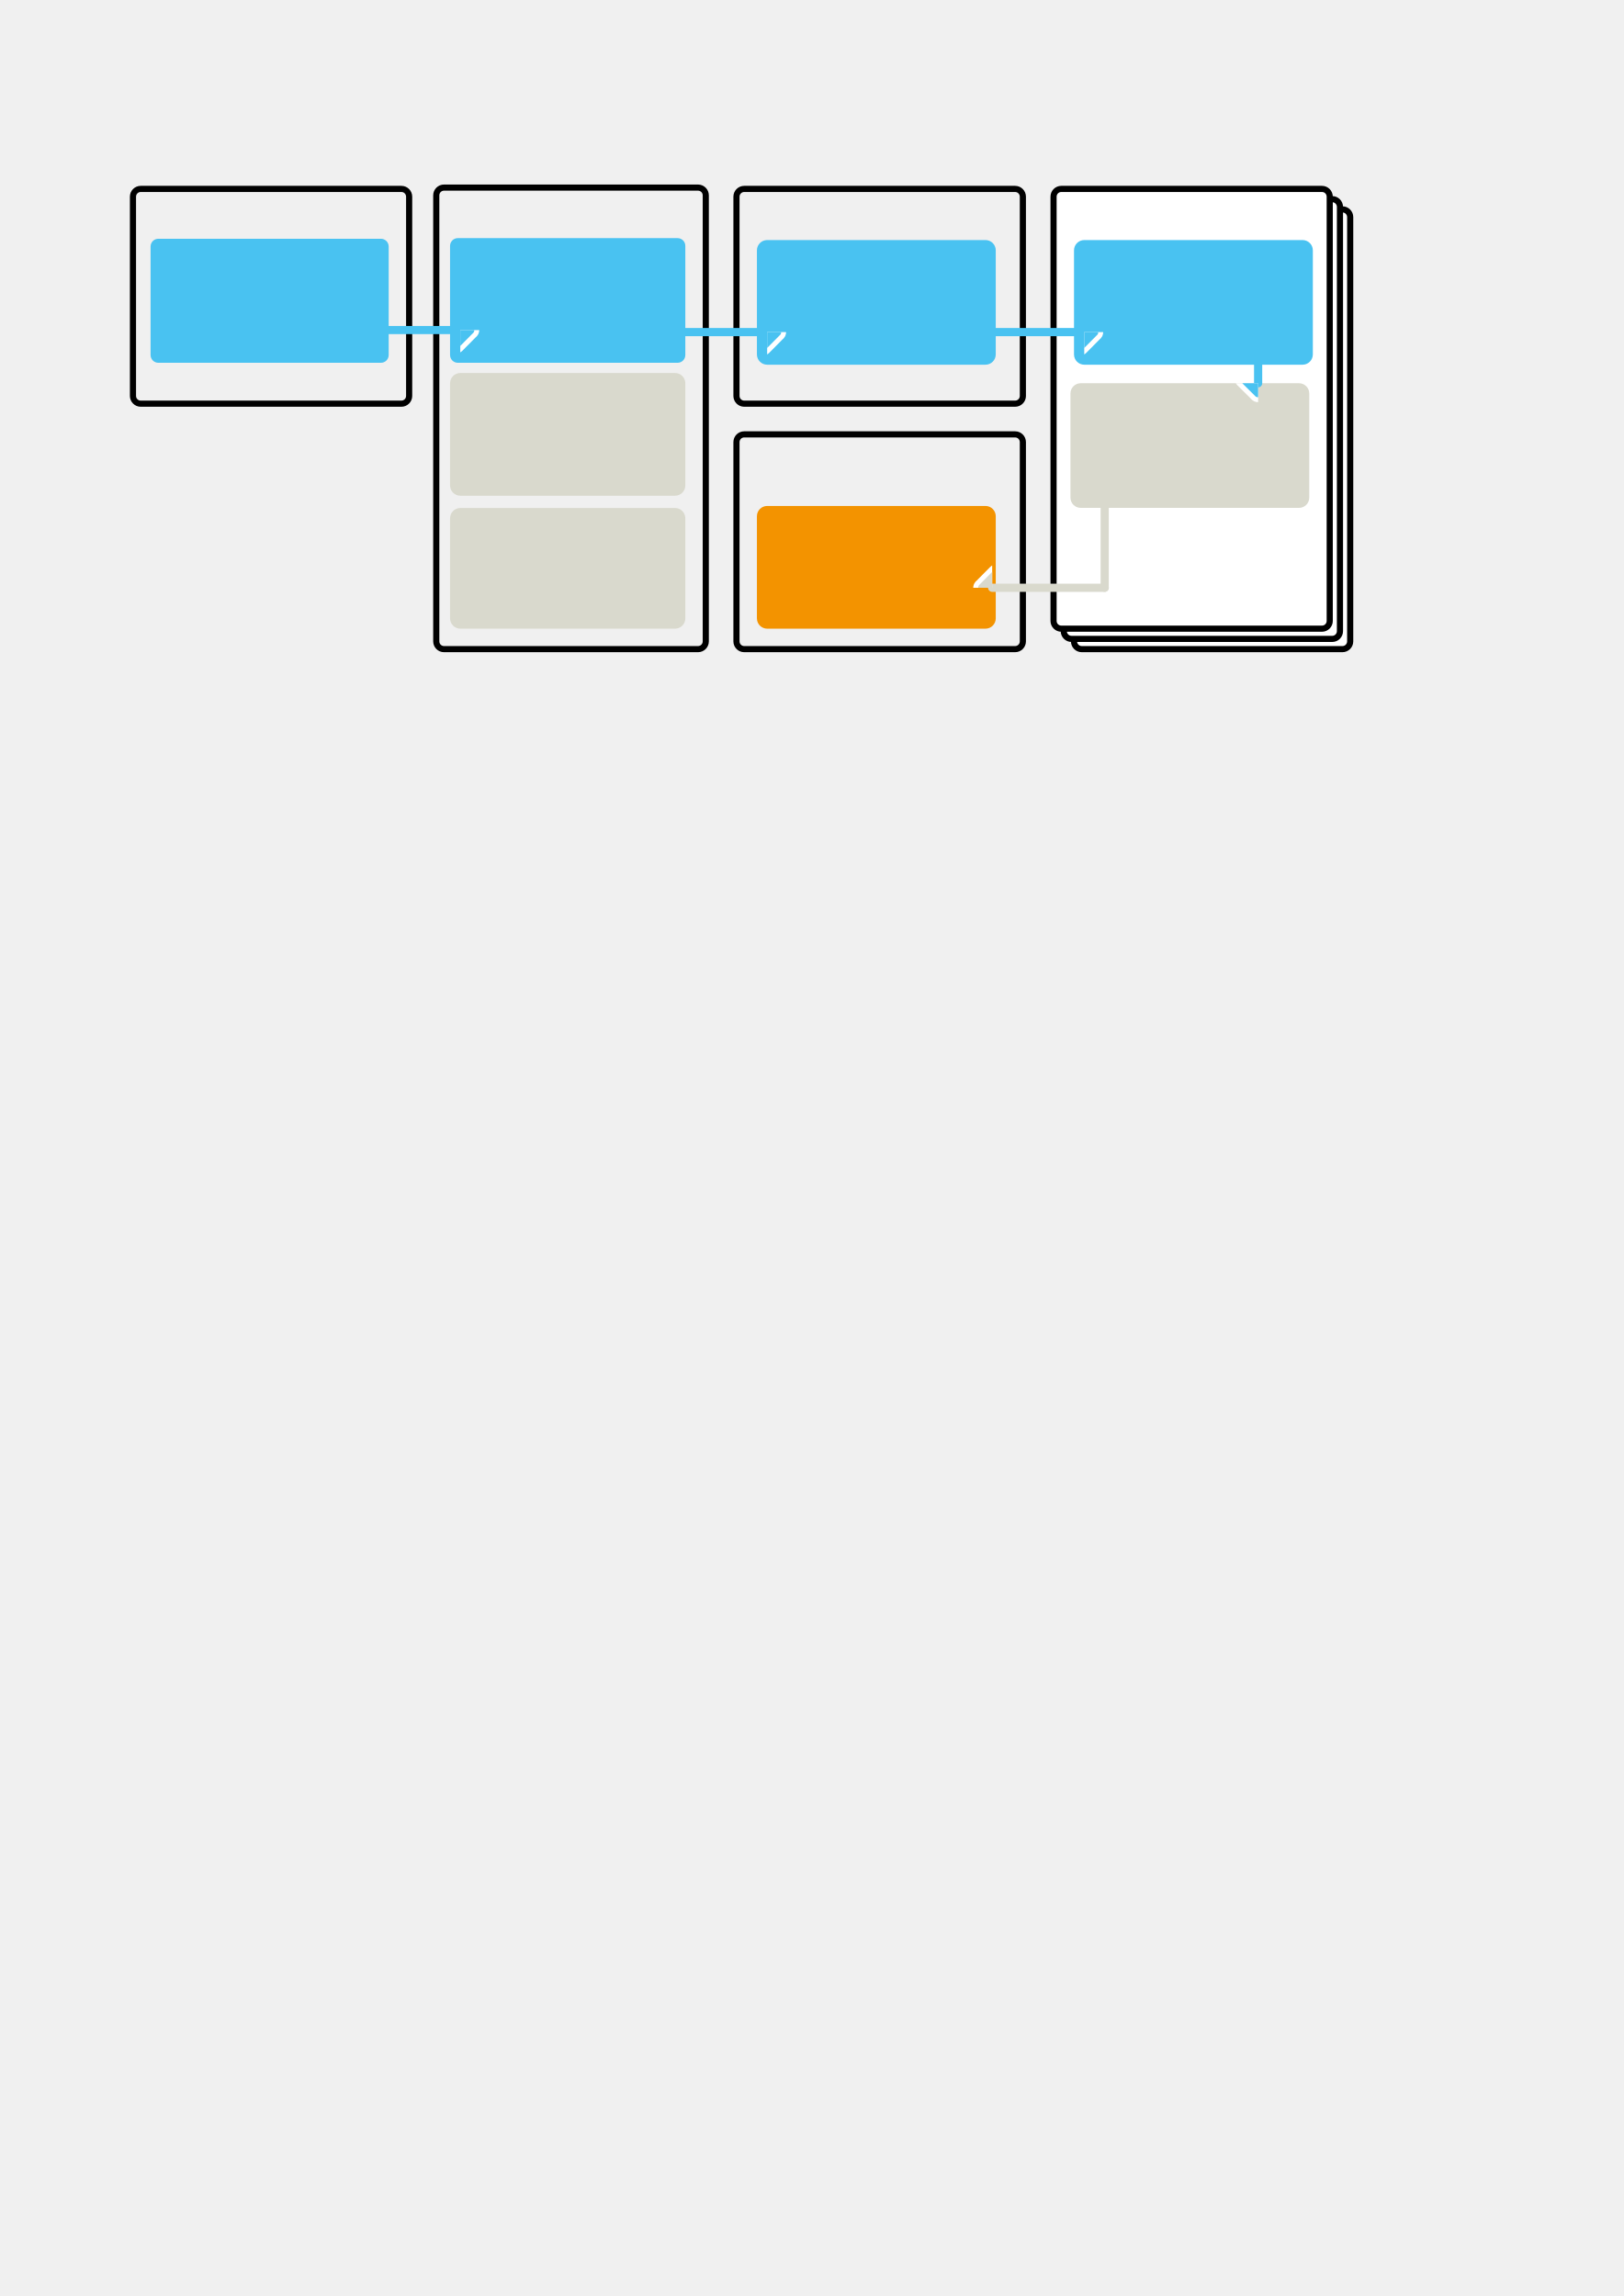
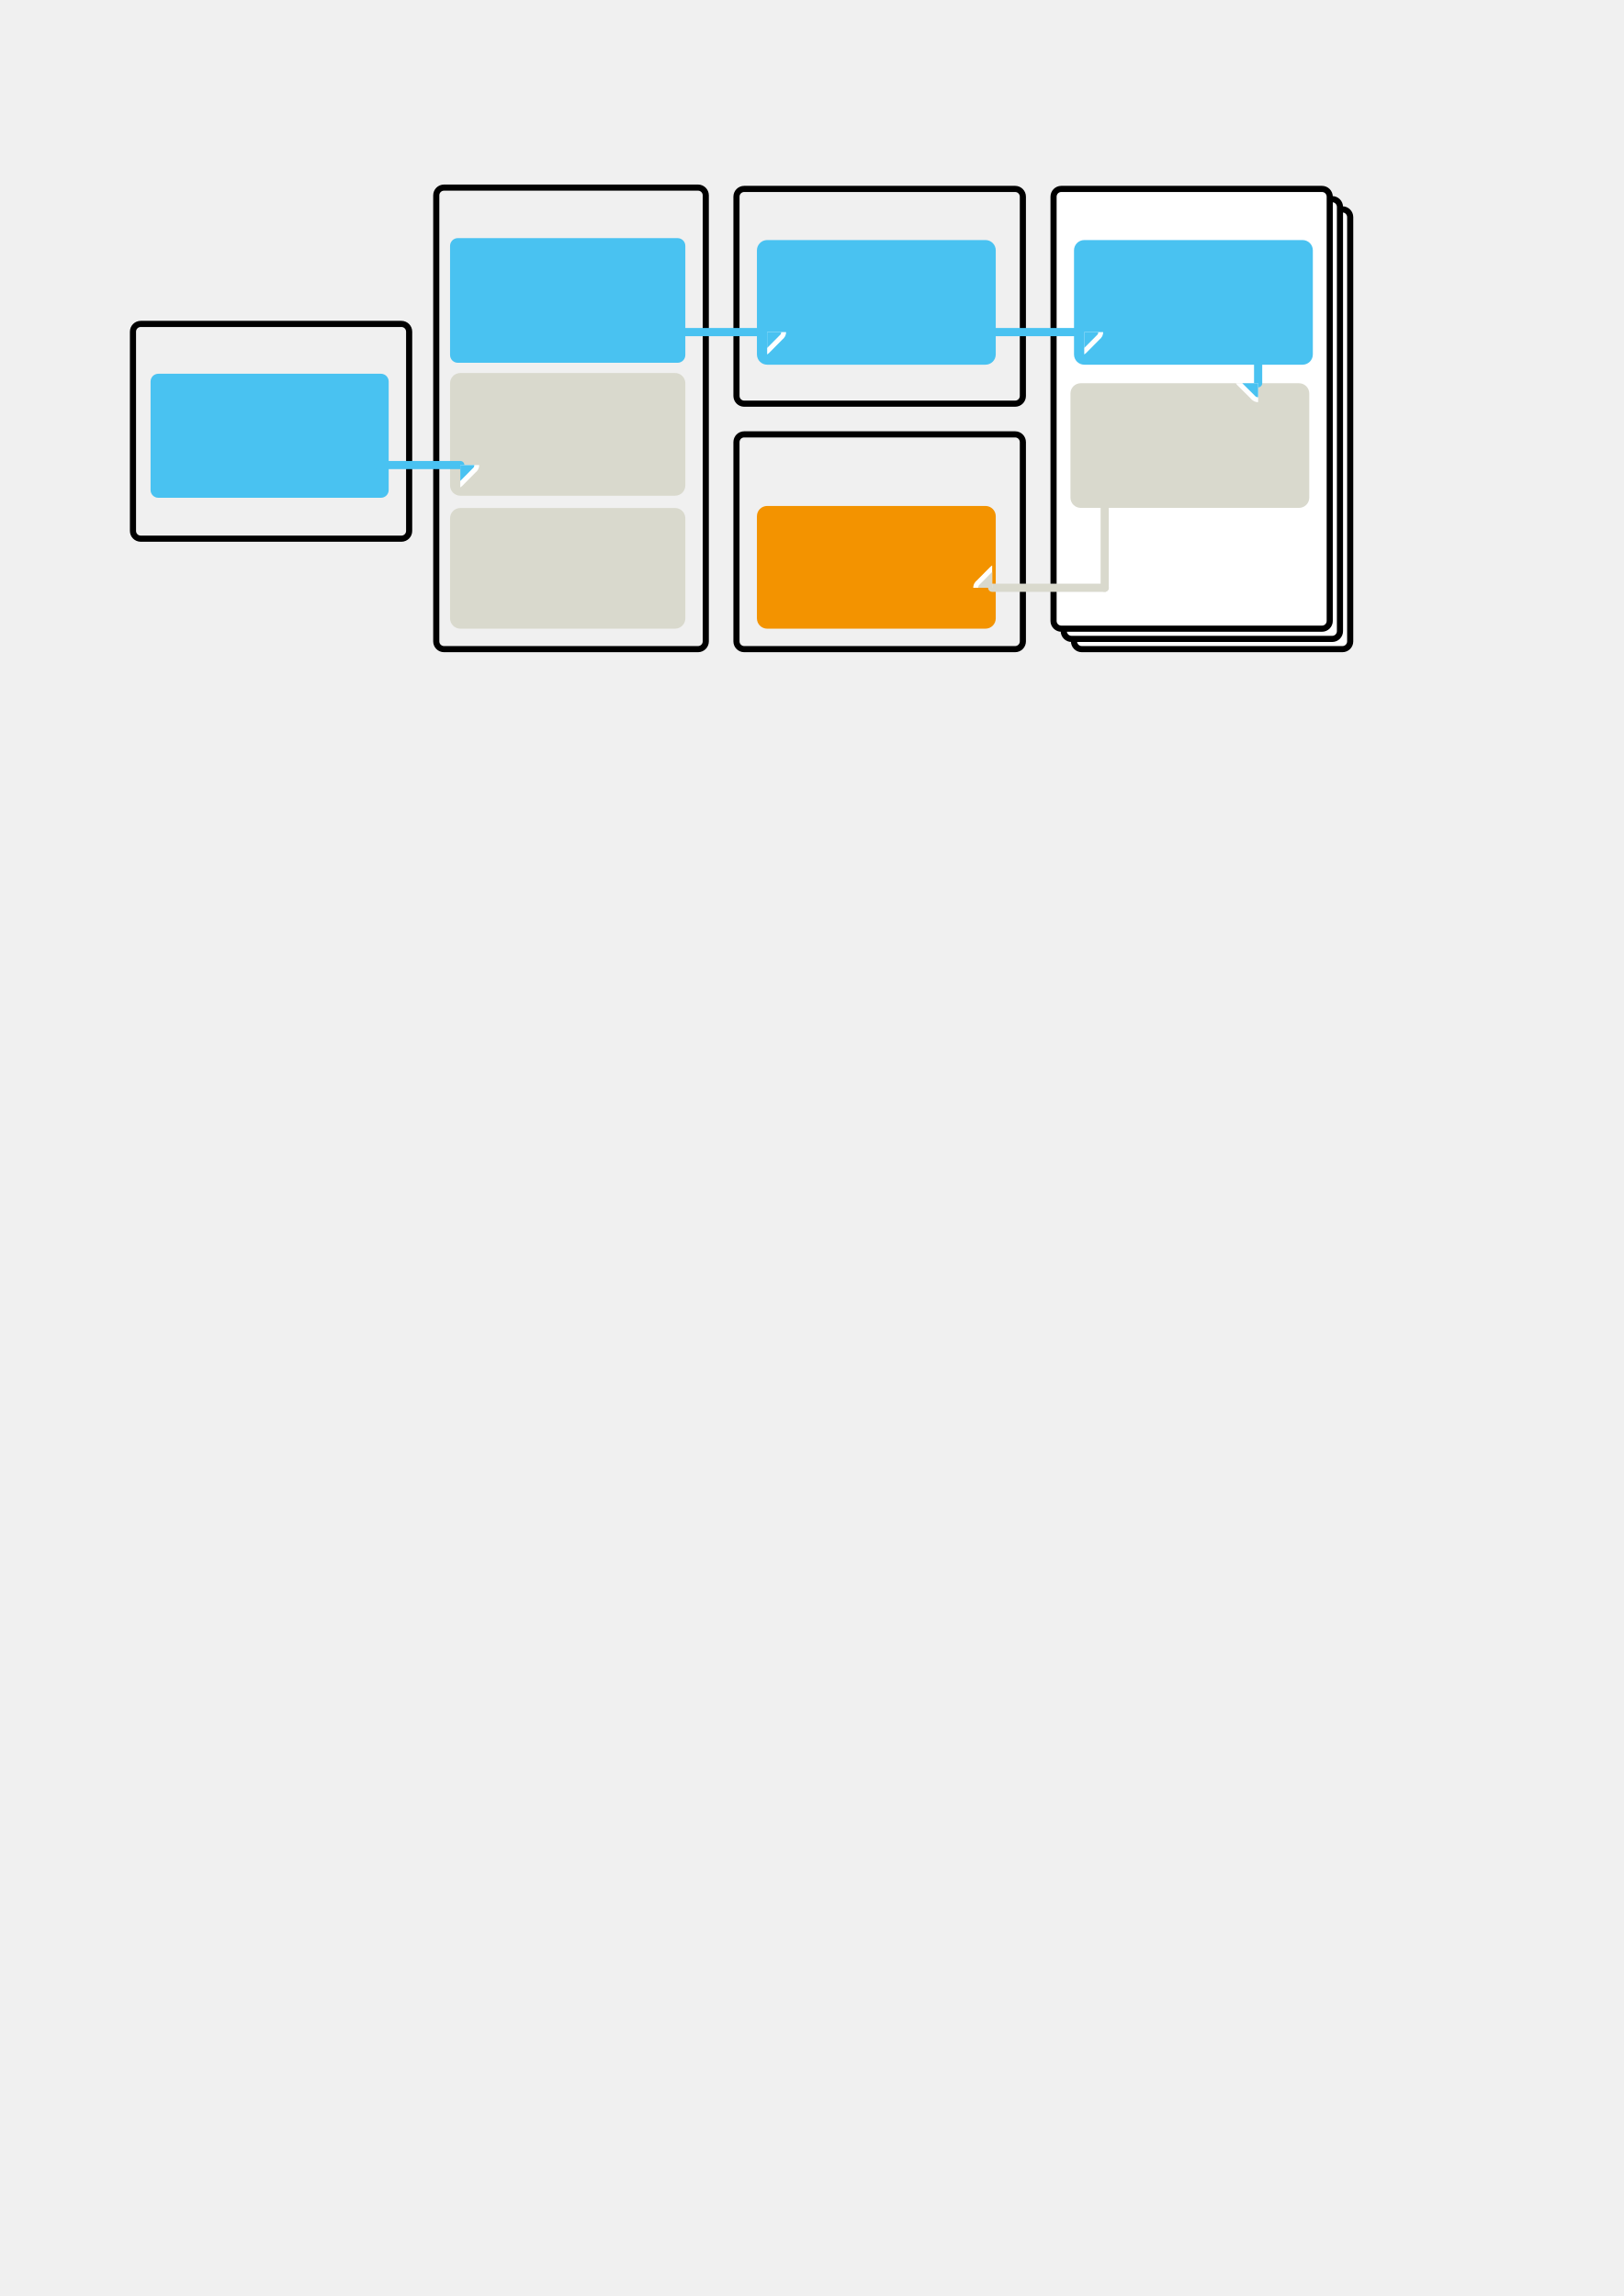
- <svg xmlns="http://www.w3.org/2000/svg" width="210mm" height="297mm" id="svg1901">
+ <svg xmlns="http://www.w3.org/2000/svg" width="210mm" height="297mm" id="svg1901" version="1.1">
  <defs id="defs1903">
    <marker id="marker44971" orient="auto" markerHeight="5.745" markerWidth="4.63">
      <g id="g18059" transform="matrix(0.5,0,0,0.5,-185.643,-257.1966)">
        <path id="path18061" d="M 370,508.656 C 369.139,508.715 368.391,509.278 368.094,510.094 C 367.824,510.836 368.036,511.629 368.531,512.219 L 366.781,512.219 C 366.739,512.214 366.699,512.221 366.656,512.219 L 366.656,516.594 L 366.781,516.594 L 368.531,516.594 C 367.852,517.453 367.834,518.709 368.625,519.5 C 369.476,520.351 370.899,520.351 371.75,519.5 L 375.094,516.125 C 375.127,516.096 375.158,516.064 375.188,516.031 C 375.22,516.012 375.251,515.991 375.281,515.969 C 375.282,515.968 375.5,515.688 375.5,515.688 C 375.5,515.687 375.493,515.643 375.5,515.625 C 375.501,515.622 375.53,515.628 375.531,515.625 C 375.57,515.573 375.582,515.573 375.625,515.5 C 375.762,515.265 375.792,515.128 375.781,515.156 C 375.818,515.065 375.8,515.044 375.812,515 C 375.823,514.99 375.834,514.979 375.844,514.969 C 375.904,514.745 375.932,514.452 375.906,514.188 C 375.893,513.984 375.847,513.89 375.844,513.875 C 375.844,513.865 375.844,513.854 375.844,513.844 C 375.87,513.941 375.859,513.86 375.75,513.594 C 375.698,513.463 375.66,513.374 375.625,513.312 C 375.573,513.223 375.492,513.05 375.281,512.844 L 371.75,509.312 C 371.294,508.826 370.665,508.601 370,508.656 z" style="fill:#ffffff;fill-opacity:1;fill-rule:evenodd;stroke:none;stroke-width:2;stroke-linecap:round;stroke-linejoin:round;stroke-miterlimit:4;stroke-opacity:1" />
        <path id="path18063" d="M 366.656,515.406 L 371.281,515.406 L 369.469,517.219 C 369.072,517.616 369.072,518.259 369.469,518.656 C 369.866,519.053 370.509,519.053 370.906,518.656 L 374.344,515.188 L 374.438,515.125 C 374.443,515.119 374.432,515.1 374.438,515.094 C 374.493,515.037 374.553,514.977 374.594,514.906 C 374.622,514.857 374.637,514.802 374.656,514.75 C 374.669,514.719 374.678,514.688 374.688,514.656 C 374.719,514.54 374.73,514.431 374.719,514.312 C 374.715,514.255 374.701,514.213 374.688,514.156 C 374.677,514.116 374.672,514.071 374.656,514.031 C 374.64,513.99 374.616,513.945 374.594,513.906 C 374.548,513.828 374.5,513.749 374.438,513.688 L 370.906,510.156 C 370.697,509.933 370.398,509.818 370.094,509.844 C 369.699,509.871 369.354,510.128 369.219,510.5 C 369.084,510.872 369.183,511.288 369.469,511.562 L 371.344,513.406 L 366.656,513.406" style="fill:#d9d9cd;fill-opacity:1;fill-rule:evenodd;stroke:none;stroke-width:2;stroke-linecap:round;stroke-linejoin:round;stroke-miterlimit:4;stroke-dasharray:none;stroke-opacity:1" />
      </g>
    </marker>
    <marker id="marker18095" orient="auto" markerHeight="5.745" markerWidth="4.63">
      <g id="g11064" transform="matrix(0.5,0,0,0.5,-185.643,-257.1966)">
        <path id="path11050" d="M 370,508.656 C 369.139,508.715 368.391,509.278 368.094,510.094 C 367.824,510.836 368.036,511.629 368.531,512.219 L 366.781,512.219 C 366.739,512.214 366.699,512.221 366.656,512.219 L 366.656,516.594 L 366.781,516.594 L 368.531,516.594 C 367.852,517.453 367.834,518.709 368.625,519.5 C 369.476,520.351 370.899,520.351 371.75,519.5 L 375.094,516.125 C 375.127,516.096 375.158,516.064 375.188,516.031 C 375.22,516.012 375.251,515.991 375.281,515.969 C 375.282,515.968 375.5,515.688 375.5,515.688 C 375.5,515.687 375.493,515.643 375.5,515.625 C 375.501,515.622 375.53,515.628 375.531,515.625 C 375.57,515.573 375.582,515.573 375.625,515.5 C 375.762,515.265 375.792,515.128 375.781,515.156 C 375.818,515.065 375.8,515.044 375.812,515 C 375.823,514.99 375.834,514.979 375.844,514.969 C 375.904,514.745 375.932,514.452 375.906,514.188 C 375.893,513.984 375.847,513.89 375.844,513.875 C 375.844,513.865 375.844,513.854 375.844,513.844 C 375.87,513.941 375.859,513.86 375.75,513.594 C 375.698,513.463 375.66,513.374 375.625,513.312 C 375.573,513.223 375.492,513.05 375.281,512.844 L 371.75,509.312 C 371.294,508.826 370.665,508.601 370,508.656 z" style="fill:#ffffff;fill-opacity:1;fill-rule:evenodd;stroke:none;stroke-width:2;stroke-linecap:round;stroke-linejoin:round;stroke-miterlimit:4;stroke-opacity:1" />
        <path id="path11035" d="M 366.656,515.406 L 371.281,515.406 L 369.469,517.219 C 369.072,517.616 369.072,518.259 369.469,518.656 C 369.866,519.053 370.509,519.053 370.906,518.656 L 374.344,515.188 L 374.438,515.125 C 374.443,515.119 374.432,515.1 374.438,515.094 C 374.493,515.037 374.553,514.977 374.594,514.906 C 374.622,514.857 374.637,514.802 374.656,514.75 C 374.669,514.719 374.678,514.688 374.688,514.656 C 374.719,514.54 374.73,514.431 374.719,514.312 C 374.715,514.255 374.701,514.213 374.688,514.156 C 374.677,514.116 374.672,514.071 374.656,514.031 C 374.64,513.99 374.616,513.945 374.594,513.906 C 374.548,513.828 374.5,513.749 374.438,513.688 L 370.906,510.156 C 370.697,509.933 370.398,509.818 370.094,509.844 C 369.699,509.871 369.354,510.128 369.219,510.5 C 369.084,510.872 369.183,511.288 369.469,511.562 L 371.344,513.406 L 366.656,513.406" style="fill:#49c2f1;fill-opacity:1;fill-rule:evenodd;stroke:none;stroke-width:2;stroke-linecap:round;stroke-linejoin:round;stroke-miterlimit:4;stroke-dasharray:none;stroke-opacity:1" />
      </g>
    </marker>
    <marker orient="auto" refY="0.0" refX="0.0" id="TriangleOutL" style="overflow:visible">
      <path id="path3520" d="M 5.77,0.0 L -2.88,5.0 L -2.88,-5.0 L 5.77,0.0 z " style="fill-rule:evenodd;stroke:#000000;stroke-width:1.0pt;marker-start:none" transform="scale(0.8)" />
    </marker>
    <linearGradient id="linearGradient3503">
      <stop style="stop-color:#37ff40;stop-opacity:0.536;" offset="0" id="stop3505" />
      <stop style="stop-color:#ffe0e0;stop-opacity:1;" offset="1" id="stop3507" />
    </linearGradient>
    <marker orient="auto" refY="0" refX="0" id="Arrow2Lstart" style="overflow:visible">
      <path id="path6743" style="font-size:12px;fill-rule:evenodd;stroke-width:0.625;stroke-linejoin:round" d="M 8.719,4.034 L -2.207,0.016 L 8.719,-4.002 C 6.973,-1.63 6.983,1.616 8.719,4.034 z " transform="matrix(1.1,0,0,1.1,1.1,0)" />
    </marker>
    <linearGradient id="linearGradient19816">
      <stop id="stop19818" offset="0" style="stop-color:#ffffff;stop-opacity:1;" />
      <stop id="stop19820" offset="1" style="stop-color:#e7e790;stop-opacity:1;" />
    </linearGradient>
    <linearGradient id="linearGradient11516">
      <stop id="stop11518" offset="0" style="stop-color:#ffffff;stop-opacity:1" />
      <stop id="stop11520" offset="1" style="stop-color:#a090e7;stop-opacity:1" />
    </linearGradient>
    <linearGradient id="linearGradient11508">
      <stop id="stop11510" offset="0" style="stop-color:#ffffff;stop-opacity:1;" />
      <stop id="stop11512" offset="1" style="stop-color:#e27979;stop-opacity:1" />
    </linearGradient>
    <linearGradient id="linearGradient3286">
      <stop style="stop-color:#ffffff;stop-opacity:1;" offset="0" id="stop3288" />
      <stop style="stop-color:#79e291;stop-opacity:1;" offset="1" id="stop3290" />
    </linearGradient>
    <marker orient="auto" refY="0" refX="0" id="Arrow2Lend" style="overflow:visible">
      <path id="path16811" style="font-size:12px;fill-rule:evenodd;stroke-width:0.625;stroke-linejoin:round" d="M 8.719,4.034 L -2.207,0.016 L 8.719,-4.002 C 6.973,-1.63 6.983,1.616 8.719,4.034 z " transform="matrix(-1.1,0,0,-1.1,-1.1,0)" />
    </marker>
  </defs>
  <g id="layer1" style="opacity:1">
    <rect style="opacity:1;fill:#ffffff;fill-opacity:1;fill-rule:nonzero;stroke:#000000;stroke-width:3;stroke-linecap:butt;stroke-linejoin:miter;marker:none;marker-start:none;marker-mid:none;marker-end:none;stroke-miterlimit:4;stroke-dasharray:none;stroke-dashoffset:0;stroke-opacity:1;visibility:visible;display:inline;overflow:visible;enable-background:accumulate" id="rect9341" width="135" height="215" x="525" y="102.362" ry="3.788" />
    <rect style="opacity:1;fill:#ffffff;fill-opacity:1;fill-rule:nonzero;stroke:#000000;stroke-width:3;stroke-linecap:butt;stroke-linejoin:miter;marker:none;marker-start:none;marker-mid:none;marker-end:none;stroke-miterlimit:4;stroke-dasharray:none;stroke-dashoffset:0;stroke-opacity:1;visibility:visible;display:inline;overflow:visible;enable-background:accumulate" id="rect9332" width="135" height="215" x="520" y="97.362" ry="3.788" />
-     <g transform="translate(59.42939,-120.6713)" id="g3808">
-       <rect style="opacity:1;fill:#49c2f1;fill-opacity:1;fill-rule:nonzero;stroke:none;stroke-width:3;stroke-linecap:butt;stroke-linejoin:miter;marker:none;marker-start:none;marker-mid:none;marker-end:none;stroke-miterlimit:4;stroke-dasharray:none;stroke-dashoffset:0;stroke-opacity:1;visibility:visible;display:inline;overflow:visible;enable-background:accumulate" id="rect3810" width="116.397" height="60.632" x="14.173" y="237.402" ry="3.788" />
-       <flowRoot xml:space="preserve" style="font-size:12px;font-style:normal;font-variant:normal;font-weight:bold;font-stretch:normal;text-align:start;line-height:125%;writing-mode:lr-tb;text-anchor:start;fill:#ffffff;fill-opacity:1;stroke:none;stroke-width:1px;stroke-linecap:butt;stroke-linejoin:miter;stroke-opacity:1;font-family:Helvetica Rounded LT Std;-inkscape-font-specification:Helvetica Rounded LT Std Bold" id="flowRoot3812" transform="translate(20.94261,255.1655)">
+     <g transform="translate(59.42939,-54.6713)" id="g3808">
+       <rect style="fill:#49c2f1;fill-opacity:1;fill-rule:nonzero;stroke:none;stroke-width:3;marker:none;visibility:visible;display:inline;overflow:visible;enable-background:accumulate" id="rect3810" width="116.397" height="60.632" x="14.173" y="237.402" ry="3.788" />
+       <flowRoot xml:space="preserve" style="font-size:12px;font-style:normal;font-variant:normal;font-weight:bold;font-stretch:normal;text-align:start;line-height:125%;writing-mode:lr-tb;text-anchor:start;fill:#ffffff;fill-opacity:1;stroke:none;font-family:Helvetica Rounded LT Std;-inkscape-font-specification:Helvetica Rounded LT Std Bold" id="flowRoot3812" transform="translate(20.94261,255.1655)">
        <flowRegion id="flowRegion3814" />
        <flowPara id="flowPara3818">Vaadin TestBench</flowPara>
        <flowPara id="flowPara8620">Recorder</flowPara>
      </flowRoot>
    </g>
-     <g style="opacity:1" transform="translate(50.82675,-145.0394)" id="g9183">
-       <rect style="opacity:1;fill:none;fill-opacity:1;fill-rule:nonzero;stroke:#000000;stroke-width:3;stroke-linecap:butt;stroke-linejoin:miter;marker:none;marker-start:none;marker-mid:none;marker-end:none;stroke-miterlimit:4;stroke-dasharray:none;stroke-dashoffset:0;stroke-opacity:1;visibility:visible;display:inline;overflow:visible;enable-background:accumulate" id="rect9185" width="135" height="105" x="14.173" y="237.402" ry="3.788" />
-       <flowRoot xml:space="preserve" style="font-size:12px;font-style:normal;font-variant:normal;font-weight:bold;font-stretch:normal;text-align:start;line-height:125%;writing-mode:lr-tb;text-anchor:start;fill:#000000;fill-opacity:1;stroke:none;stroke-width:1px;stroke-linecap:butt;stroke-linejoin:miter;stroke-opacity:1;font-family:Helvetica Rounded LT Std;-inkscape-font-specification:Helvetica Rounded LT Std Bold" id="flowRoot9187" transform="translate(20.94261,255.1655)">
+     <g transform="translate(50.82675,-79.03937)" id="g9183">
+       <rect style="fill:none;stroke:#000000;stroke-width:3;stroke-linecap:butt;stroke-linejoin:miter;stroke-miterlimit:4;stroke-opacity:1;stroke-dasharray:none;stroke-dashoffset:0;marker:none;visibility:visible;display:inline;overflow:visible;enable-background:accumulate" id="rect9185" width="135" height="105" x="14.173" y="237.402" ry="3.788" />
+       <flowRoot xml:space="preserve" style="font-size:12px;font-style:normal;font-variant:normal;font-weight:bold;font-stretch:normal;text-align:start;line-height:125%;writing-mode:lr-tb;text-anchor:start;fill:#000000;fill-opacity:1;stroke:none;font-family:Helvetica Rounded LT Std;-inkscape-font-specification:Helvetica Rounded LT Std Bold" id="flowRoot9187" transform="translate(20.94261,255.1655)">
        <flowRegion id="flowRegion9189" />
        <flowPara id="flowPara9193">Browser</flowPara>
      </flowRoot>
    </g>
    <g style="opacity:1" transform="translate(199.0814,-145.6833)" id="g9197">
      <rect style="opacity:1;fill:none;fill-opacity:1;fill-rule:nonzero;stroke:#000000;stroke-width:3;stroke-linecap:butt;stroke-linejoin:miter;marker:none;marker-start:none;marker-mid:none;marker-end:none;stroke-miterlimit:4;stroke-dasharray:none;stroke-dashoffset:0;stroke-opacity:1;visibility:visible;display:inline;overflow:visible;enable-background:accumulate" id="rect9199" width="131.745" height="225.644" x="14.173" y="237.402" ry="3.788" />
      <flowRoot xml:space="preserve" style="font-size:12px;font-style:normal;font-variant:normal;font-weight:bold;font-stretch:normal;text-align:start;line-height:125%;writing-mode:lr-tb;text-anchor:start;fill:#000000;fill-opacity:1;stroke:none;stroke-width:1px;stroke-linecap:butt;stroke-linejoin:miter;stroke-opacity:1;font-family:Helvetica Rounded LT Std;-inkscape-font-specification:Helvetica Rounded LT Std Bold" id="flowRoot9201" transform="translate(20.94261,255.1655)">
        <flowRegion id="flowRegion9203" />
        <flowPara id="flowPara9205">Test Server</flowPara>
      </flowRoot>
    </g>
    <g style="opacity:1" transform="translate(205.8268,-40.03937)" id="g9207">
      <rect style="opacity:1;fill:#d9d9cd;fill-opacity:1;fill-rule:nonzero;stroke:none;stroke-width:3;stroke-linecap:butt;stroke-linejoin:miter;marker:none;marker-start:none;marker-mid:none;marker-end:none;stroke-miterlimit:4;stroke-dasharray:none;stroke-dashoffset:0;stroke-opacity:1;visibility:visible;display:inline;overflow:visible;enable-background:accumulate" id="rect9209" width="115" height="60" x="14.173" y="222.401" ry="5.025" />
      <flowRoot xml:space="preserve" style="font-size:12px;font-style:normal;font-variant:normal;font-weight:bold;font-stretch:normal;text-align:start;line-height:125%;writing-mode:lr-tb;text-anchor:start;fill:#000000;fill-opacity:1;stroke:none;stroke-width:1px;stroke-linecap:butt;stroke-linejoin:miter;stroke-opacity:1;font-family:Helvetica Rounded LT Std;-inkscape-font-specification:Helvetica Rounded LT Std Bold" id="flowRoot9211" transform="translate(20.94261,239.1655)">
        <flowRegion id="flowRegion9213" />
        <flowPara id="flowPara9217">Test Suite</flowPara>
      </flowRoot>
    </g>
    <g style="opacity:1" transform="translate(205.8268,-120.9833)" id="g9221">
      <rect style="opacity:1;fill:#49c2f1;fill-opacity:1;fill-rule:nonzero;stroke:none;stroke-width:3;stroke-linecap:butt;stroke-linejoin:miter;marker:none;marker-start:none;marker-mid:none;marker-end:none;stroke-miterlimit:4;stroke-dasharray:none;stroke-dashoffset:0;stroke-opacity:1;visibility:visible;display:inline;overflow:visible;enable-background:accumulate" id="rect9223" width="115" height="60.944" x="14.173" y="237.402" ry="3.788" />
      <flowRoot xml:space="preserve" style="font-size:12px;font-style:normal;font-variant:normal;font-weight:bold;font-stretch:normal;text-align:start;line-height:125%;writing-mode:lr-tb;text-anchor:start;fill:#ffffff;fill-opacity:1;stroke:none;stroke-width:1px;stroke-linecap:butt;stroke-linejoin:miter;stroke-opacity:1;font-family:Helvetica Rounded LT Std;-inkscape-font-specification:Helvetica Rounded LT Std Bold" id="flowRoot9225" transform="translate(18.94261,255.1655)">
        <flowRegion id="flowRegion9227" />
        <flowPara id="flowPara9229">Vaadin TestBench</flowPara>
        <flowPara id="flowPara9231">Library</flowPara>
      </flowRoot>
    </g>
    <g style="opacity:1" transform="translate(205.8268,25.96063)" id="g9233">
      <rect style="opacity:1;fill:#d9d9cd;fill-opacity:1;fill-rule:nonzero;stroke:none;stroke-width:3;stroke-linecap:butt;stroke-linejoin:miter;marker:none;marker-start:none;marker-mid:none;marker-end:none;stroke-miterlimit:4;stroke-dasharray:none;stroke-dashoffset:0;stroke-opacity:1;visibility:visible;display:inline;overflow:visible;enable-background:accumulate" id="rect9235" width="115" height="59" x="14.173" y="222.401" ry="5.025" />
      <flowRoot xml:space="preserve" style="font-size:12px;font-style:normal;font-variant:normal;font-weight:bold;font-stretch:normal;text-align:start;line-height:125%;writing-mode:lr-tb;text-anchor:start;fill:#000000;fill-opacity:1;stroke:none;stroke-width:1px;stroke-linecap:butt;stroke-linejoin:miter;stroke-opacity:1;font-family:Helvetica Rounded LT Std;-inkscape-font-specification:Helvetica Rounded LT Std Bold" id="flowRoot9237" transform="translate(20.94261,237.1655)">
        <flowRegion id="flowRegion9239" />
        <flowPara id="flowPara9241">Reference</flowPara>
        <flowPara id="flowPara9243">Images</flowPara>
      </flowRoot>
    </g>
    <g style="opacity:1" transform="translate(349.7681,-145.6713)" id="g9245">
      <rect style="opacity:1;fill:none;fill-opacity:1;fill-rule:nonzero;stroke:#000000;stroke-width:3;stroke-linecap:butt;stroke-linejoin:miter;marker:none;marker-start:none;marker-mid:none;marker-end:none;stroke-miterlimit:4;stroke-dasharray:none;stroke-dashoffset:0;stroke-opacity:1;visibility:visible;display:inline;overflow:visible;enable-background:accumulate" id="rect9247" width="140" height="105" x="10.232" y="238.033" ry="3.788" />
      <flowRoot xml:space="preserve" style="font-size:12px;font-style:normal;font-variant:normal;font-weight:bold;font-stretch:normal;text-align:start;line-height:125%;writing-mode:lr-tb;text-anchor:start;fill:#000000;fill-opacity:1;stroke:none;stroke-width:1px;stroke-linecap:butt;stroke-linejoin:miter;stroke-opacity:1;font-family:Helvetica Rounded LT Std;-inkscape-font-specification:Helvetica Rounded LT Std Bold" id="flowRoot9249" transform="translate(18.76017,255.1655)">
        <flowRegion id="flowRegion9251" />
        <flowPara id="flowPara9253">Grid Hub Server</flowPara>
      </flowRoot>
    </g>
    <g style="opacity:1" transform="translate(355.8268,-105.0393)" id="g9255">
      <rect style="opacity:1;fill:#49c2f1;fill-opacity:1;fill-rule:nonzero;stroke:none;stroke-width:3;stroke-linecap:butt;stroke-linejoin:miter;marker:none;marker-start:none;marker-mid:none;marker-end:none;stroke-miterlimit:4;stroke-dasharray:none;stroke-dashoffset:0;stroke-opacity:1;visibility:visible;display:inline;overflow:visible;enable-background:accumulate" id="rect9257" width="116.745" height="60.944" x="14.173" y="222.401" ry="5.025" />
-       <flowRoot xml:space="preserve" style="font-size:12px;font-style:normal;font-variant:normal;font-weight:bold;font-stretch:normal;text-align:start;line-height:125%;writing-mode:lr-tb;text-anchor:start;fill:#ffffff;fill-opacity:1;stroke:none;stroke-width:1px;stroke-linecap:butt;stroke-linejoin:miter;stroke-opacity:1;font-family:Helvetica Rounded LT Std;-inkscape-font-specification:Helvetica Rounded LT Std Bold" id="flowRoot9259" transform="translate(20.94261,239.1655)">
+       <flowRoot xml:space="preserve" style="font-size:12px;font-style:normal;font-variant:normal;font-weight:bold;font-stretch:normal;text-align:start;line-height:125%;writing-mode:lr-tb;text-anchor:start;fill:#ffffff;fill-opacity:1;stroke:none;font-family:Helvetica Rounded LT Std;-inkscape-font-specification:Helvetica Rounded LT Std Bold" id="flowRoot9259" transform="translate(20.94261,239.1655)">
        <flowRegion id="flowRegion9261" />
        <flowPara id="flowPara9263">Vaadin TestBench</flowPara>
-         <flowPara id="flowPara9265">Grid Hub</flowPara>
+         <flowPara id="flowPara9265">Grid Hub Service</flowPara>
      </flowRoot>
    </g>
    <g style="opacity:1;fill:#ffffff;fill-opacity:1" transform="translate(500.8268,-145.0394)" id="g9267">
      <rect style="opacity:1;fill:#ffffff;fill-opacity:1;fill-rule:nonzero;stroke:#000000;stroke-width:3;stroke-linecap:butt;stroke-linejoin:miter;marker:none;marker-start:none;marker-mid:none;marker-end:none;stroke-miterlimit:4;stroke-dasharray:none;stroke-dashoffset:0;stroke-opacity:1;visibility:visible;display:inline;overflow:visible;enable-background:accumulate" id="rect9269" width="135" height="215" x="14.173" y="237.402" ry="3.788" />
      <flowRoot xml:space="preserve" style="font-size:12px;font-style:normal;font-variant:normal;font-weight:bold;font-stretch:normal;text-align:start;line-height:125%;writing-mode:lr-tb;text-anchor:start;fill:#000000;fill-opacity:1;stroke:none;stroke-width:1px;stroke-linecap:butt;stroke-linejoin:miter;stroke-opacity:1;font-family:Helvetica Rounded LT Std;-inkscape-font-specification:Helvetica Rounded LT Std Bold" id="flowRoot9271" transform="translate(20.94261,255.1655)">
        <flowRegion id="flowRegion9273" />
        <flowPara id="flowPara9275">Grid Node</flowPara>
      </flowRoot>
    </g>
    <g style="opacity:1" transform="translate(510.8268,-105.0393)" id="g9277">
      <rect style="opacity:1;fill:#49c2f1;fill-opacity:1;fill-rule:nonzero;stroke:none;stroke-width:3;stroke-linecap:butt;stroke-linejoin:miter;marker:none;marker-start:none;marker-mid:none;marker-end:none;stroke-miterlimit:4;stroke-dasharray:none;stroke-dashoffset:0;stroke-opacity:1;visibility:visible;display:inline;overflow:visible;enable-background:accumulate" id="rect9279" width="116.745" height="60.944" x="14.173" y="222.401" ry="5.025" />
-       <flowRoot xml:space="preserve" style="font-size:12px;font-style:normal;font-variant:normal;font-weight:bold;font-stretch:normal;text-align:start;line-height:125%;writing-mode:lr-tb;text-anchor:start;fill:#ffffff;fill-opacity:1;stroke:none;stroke-width:1px;stroke-linecap:butt;stroke-linejoin:miter;stroke-opacity:1;font-family:Helvetica Rounded LT Std;-inkscape-font-specification:Helvetica Rounded LT Std Bold" id="flowRoot9281" transform="translate(20.94261,240.5183)">
+       <flowRoot xml:space="preserve" style="font-size:12px;font-style:normal;font-variant:normal;font-weight:bold;font-stretch:normal;text-align:start;line-height:125%;writing-mode:lr-tb;text-anchor:start;fill:#ffffff;fill-opacity:1;stroke:none;font-family:Helvetica Rounded LT Std;-inkscape-font-specification:Helvetica Rounded LT Std Bold" id="flowRoot9281" transform="translate(20.94261,240.5183)">
        <flowRegion id="flowRegion9283" />
        <flowPara id="flowPara9285">Vaadin TestBench</flowPara>
-         <flowPara id="flowPara9287">Remote Control</flowPara>
+         <flowPara id="flowPara9287">Node Service</flowPara>
      </flowRoot>
    </g>
    <g style="opacity:1" transform="translate(509.0814,-35.03929)" id="g9289">
      <rect style="opacity:1;fill:#d9d9cd;fill-opacity:1;fill-rule:nonzero;stroke:none;stroke-width:3;stroke-linecap:butt;stroke-linejoin:miter;marker:none;marker-start:none;marker-mid:none;marker-end:none;stroke-miterlimit:4;stroke-dasharray:none;stroke-dashoffset:0;stroke-opacity:1;visibility:visible;display:inline;overflow:visible;enable-background:accumulate" id="rect9291" width="116.745" height="60.944" x="14.173" y="222.401" ry="5.025" />
      <flowRoot xml:space="preserve" style="font-size:12px;font-style:normal;font-variant:normal;font-weight:bold;font-stretch:normal;text-align:start;line-height:125%;writing-mode:lr-tb;text-anchor:start;fill:#000000;fill-opacity:1;stroke:none;stroke-width:1px;stroke-linecap:butt;stroke-linejoin:miter;stroke-opacity:1;font-family:Helvetica Rounded LT Std;-inkscape-font-specification:Helvetica Rounded LT Std Bold" id="flowRoot9293" transform="translate(20.94261,240.5183)">
        <flowRegion id="flowRegion9295" />
        <flowPara id="flowPara9297">Browser</flowPara>
        <flowPara id="flowPara9299">Firefox, IE, Safari,</flowPara>
        <flowPara id="flowPara9907">Chrome, ...</flowPara>
      </flowRoot>
    </g>
    <g style="opacity:1" transform="translate(345.8268,-9.862335)" id="g9301">
      <rect style="opacity:1;fill:none;fill-opacity:1;fill-rule:nonzero;stroke:#000000;stroke-width:3;stroke-linecap:butt;stroke-linejoin:miter;marker:none;marker-start:none;marker-mid:none;marker-end:none;stroke-miterlimit:4;stroke-dasharray:none;stroke-dashoffset:0;stroke-opacity:1;visibility:visible;display:inline;overflow:visible;enable-background:accumulate" id="rect9303" width="140" height="105" x="14.173" y="222.225" ry="3.788" />
      <flowRoot xml:space="preserve" style="font-size:12px;font-style:normal;font-variant:normal;font-weight:bold;font-stretch:normal;text-align:start;line-height:125%;writing-mode:lr-tb;text-anchor:start;fill:#000000;fill-opacity:1;stroke:none;stroke-width:1px;stroke-linecap:butt;stroke-linejoin:miter;stroke-opacity:1;font-family:Helvetica Rounded LT Std;-inkscape-font-specification:Helvetica Rounded LT Std Bold" id="flowRoot9305" transform="translate(23.7817,242.0128)">
        <flowRegion id="flowRegion9307" />
        <flowPara id="flowPara9309">Application Server</flowPara>
      </flowRoot>
    </g>
    <g style="opacity:1" transform="translate(355.8268,24.01671)" id="g9311">
      <rect style="opacity:1;fill:#f39300;fill-opacity:1;fill-rule:nonzero;stroke:none;stroke-width:3;stroke-linecap:butt;stroke-linejoin:miter;marker:none;marker-start:none;marker-mid:none;marker-end:none;stroke-miterlimit:4;stroke-dasharray:none;stroke-dashoffset:0;stroke-opacity:1;visibility:visible;display:inline;overflow:visible;enable-background:accumulate" id="rect9313" width="116.745" height="60" x="14.173" y="223.345" ry="5.025" />
      <flowRoot xml:space="preserve" style="font-size:12px;font-style:normal;font-variant:normal;font-weight:bold;font-stretch:normal;text-align:start;line-height:125%;writing-mode:lr-tb;text-anchor:start;fill:#ffffff;fill-opacity:1;stroke:none;stroke-width:1px;stroke-linecap:butt;stroke-linejoin:miter;stroke-opacity:1;font-family:Helvetica Rounded LT Std;-inkscape-font-specification:Helvetica Rounded LT Std Bold" id="flowRoot9315" transform="translate(20.94261,239.1655)">
        <flowRegion id="flowRegion9317" />
        <flowPara id="flowPara9321">Application Under</flowPara>
        <flowPara id="flowPara9325">Testing</flowPara>
      </flowRoot>
    </g>
-     <path style="fill:none;fill-opacity:1;fill-rule:evenodd;stroke:#49c2f1;stroke-width:4;stroke-linecap:round;stroke-linejoin:round;marker-start:none;marker-mid:none;marker-end:url(#marker18095);stroke-miterlimit:4;stroke-dasharray:none;stroke-opacity:1;display:inline" d="M 185,161.362 L 225,161.362" id="path8616" />
+     <path style="fill:none;stroke:#49c2f1;stroke-width:4;stroke-linecap:round;stroke-linejoin:round;stroke-miterlimit:4;stroke-opacity:1;stroke-dasharray:none;marker-start:none;marker-mid:none;marker-end:url(#marker18095);display:inline" d="m 185,227.362 40,0" id="path8616" />
    <g style="opacity:1" transform="translate(558.3534,-179.7353)" id="g9330" />
-     <path id="path2882" d="M 540,287.362 L 485,287.362" style="fill:none;fill-opacity:1;fill-rule:evenodd;stroke:#d9d9cd;stroke-width:4;stroke-linecap:round;stroke-linejoin:round;marker-start:none;marker-mid:none;marker-end:url(#marker44971);stroke-miterlimit:4;stroke-dasharray:none;stroke-opacity:1;display:inline" />
-     <path id="path9348" d="M 540,287.362 L 540,242.362" style="opacity:1;fill:none;fill-opacity:1;fill-rule:evenodd;stroke:#d9d9cd;stroke-width:4;stroke-linecap:round;stroke-linejoin:round;marker-start:none;marker-mid:none;marker-end:none;stroke-miterlimit:4;stroke-dasharray:none;stroke-opacity:1;display:inline" />
-     <path style="opacity:1;fill:none;fill-opacity:1;fill-rule:evenodd;stroke:#49c2f1;stroke-width:4;stroke-linecap:round;stroke-linejoin:round;marker-start:none;marker-mid:none;marker-end:url(#marker18095);stroke-miterlimit:4;stroke-dasharray:none;stroke-opacity:1;display:inline" d="M 330,162.362 L 375,162.362" id="path9350" />
-     <path style="opacity:1;fill:none;fill-opacity:1;fill-rule:evenodd;stroke:#49c2f1;stroke-width:4;stroke-linecap:round;stroke-linejoin:round;marker-start:none;marker-mid:none;marker-end:url(#marker18095);stroke-miterlimit:4;stroke-dasharray:none;stroke-opacity:1;display:inline" d="M 485,162.362 L 530,162.362" id="path9352" />
-     <path style="opacity:1;fill:none;fill-opacity:1;fill-rule:evenodd;stroke:#49c2f1;stroke-width:4;stroke-linecap:round;stroke-linejoin:round;marker-start:none;marker-mid:none;marker-end:url(#marker18095);stroke-miterlimit:4;stroke-dasharray:none;stroke-opacity:1;display:inline" d="M 615,172.362 L 615,187.362" id="path9905" />
+     <path id="path2882" d="m 540,287.362 -55,0" style="fill:none;stroke:#d9d9cd;stroke-width:4;stroke-linecap:round;stroke-linejoin:round;stroke-miterlimit:4;stroke-opacity:1;stroke-dasharray:none;marker-start:none;marker-mid:none;marker-end:url(#marker44971);display:inline" />
+     <path id="path9348" d="m 540,287.362 0,-45" style="fill:none;stroke:#d9d9cd;stroke-width:4;stroke-linecap:round;stroke-linejoin:round;stroke-miterlimit:4;stroke-opacity:1;stroke-dasharray:none;marker-start:none;marker-mid:none;marker-end:none;display:inline" />
+     <path style="fill:none;stroke:#49c2f1;stroke-width:4;stroke-linecap:round;stroke-linejoin:round;stroke-miterlimit:4;stroke-opacity:1;stroke-dasharray:none;marker-start:none;marker-mid:none;marker-end:url(#marker18095);display:inline" d="m 330,162.362 45,0" id="path9350" />
+     <path style="fill:none;stroke:#49c2f1;stroke-width:4;stroke-linecap:round;stroke-linejoin:round;stroke-miterlimit:4;stroke-opacity:1;stroke-dasharray:none;marker-start:none;marker-mid:none;marker-end:url(#marker18095);display:inline" d="m 485,162.362 45,0" id="path9352" />
+     <path style="fill:none;stroke:#49c2f1;stroke-width:4;stroke-linecap:round;stroke-linejoin:round;stroke-miterlimit:4;stroke-opacity:1;stroke-dasharray:none;marker-start:none;marker-mid:none;marker-end:url(#marker18095);display:inline" d="m 615,172.362 0,15" id="path9905" />
  </g>
</svg>
